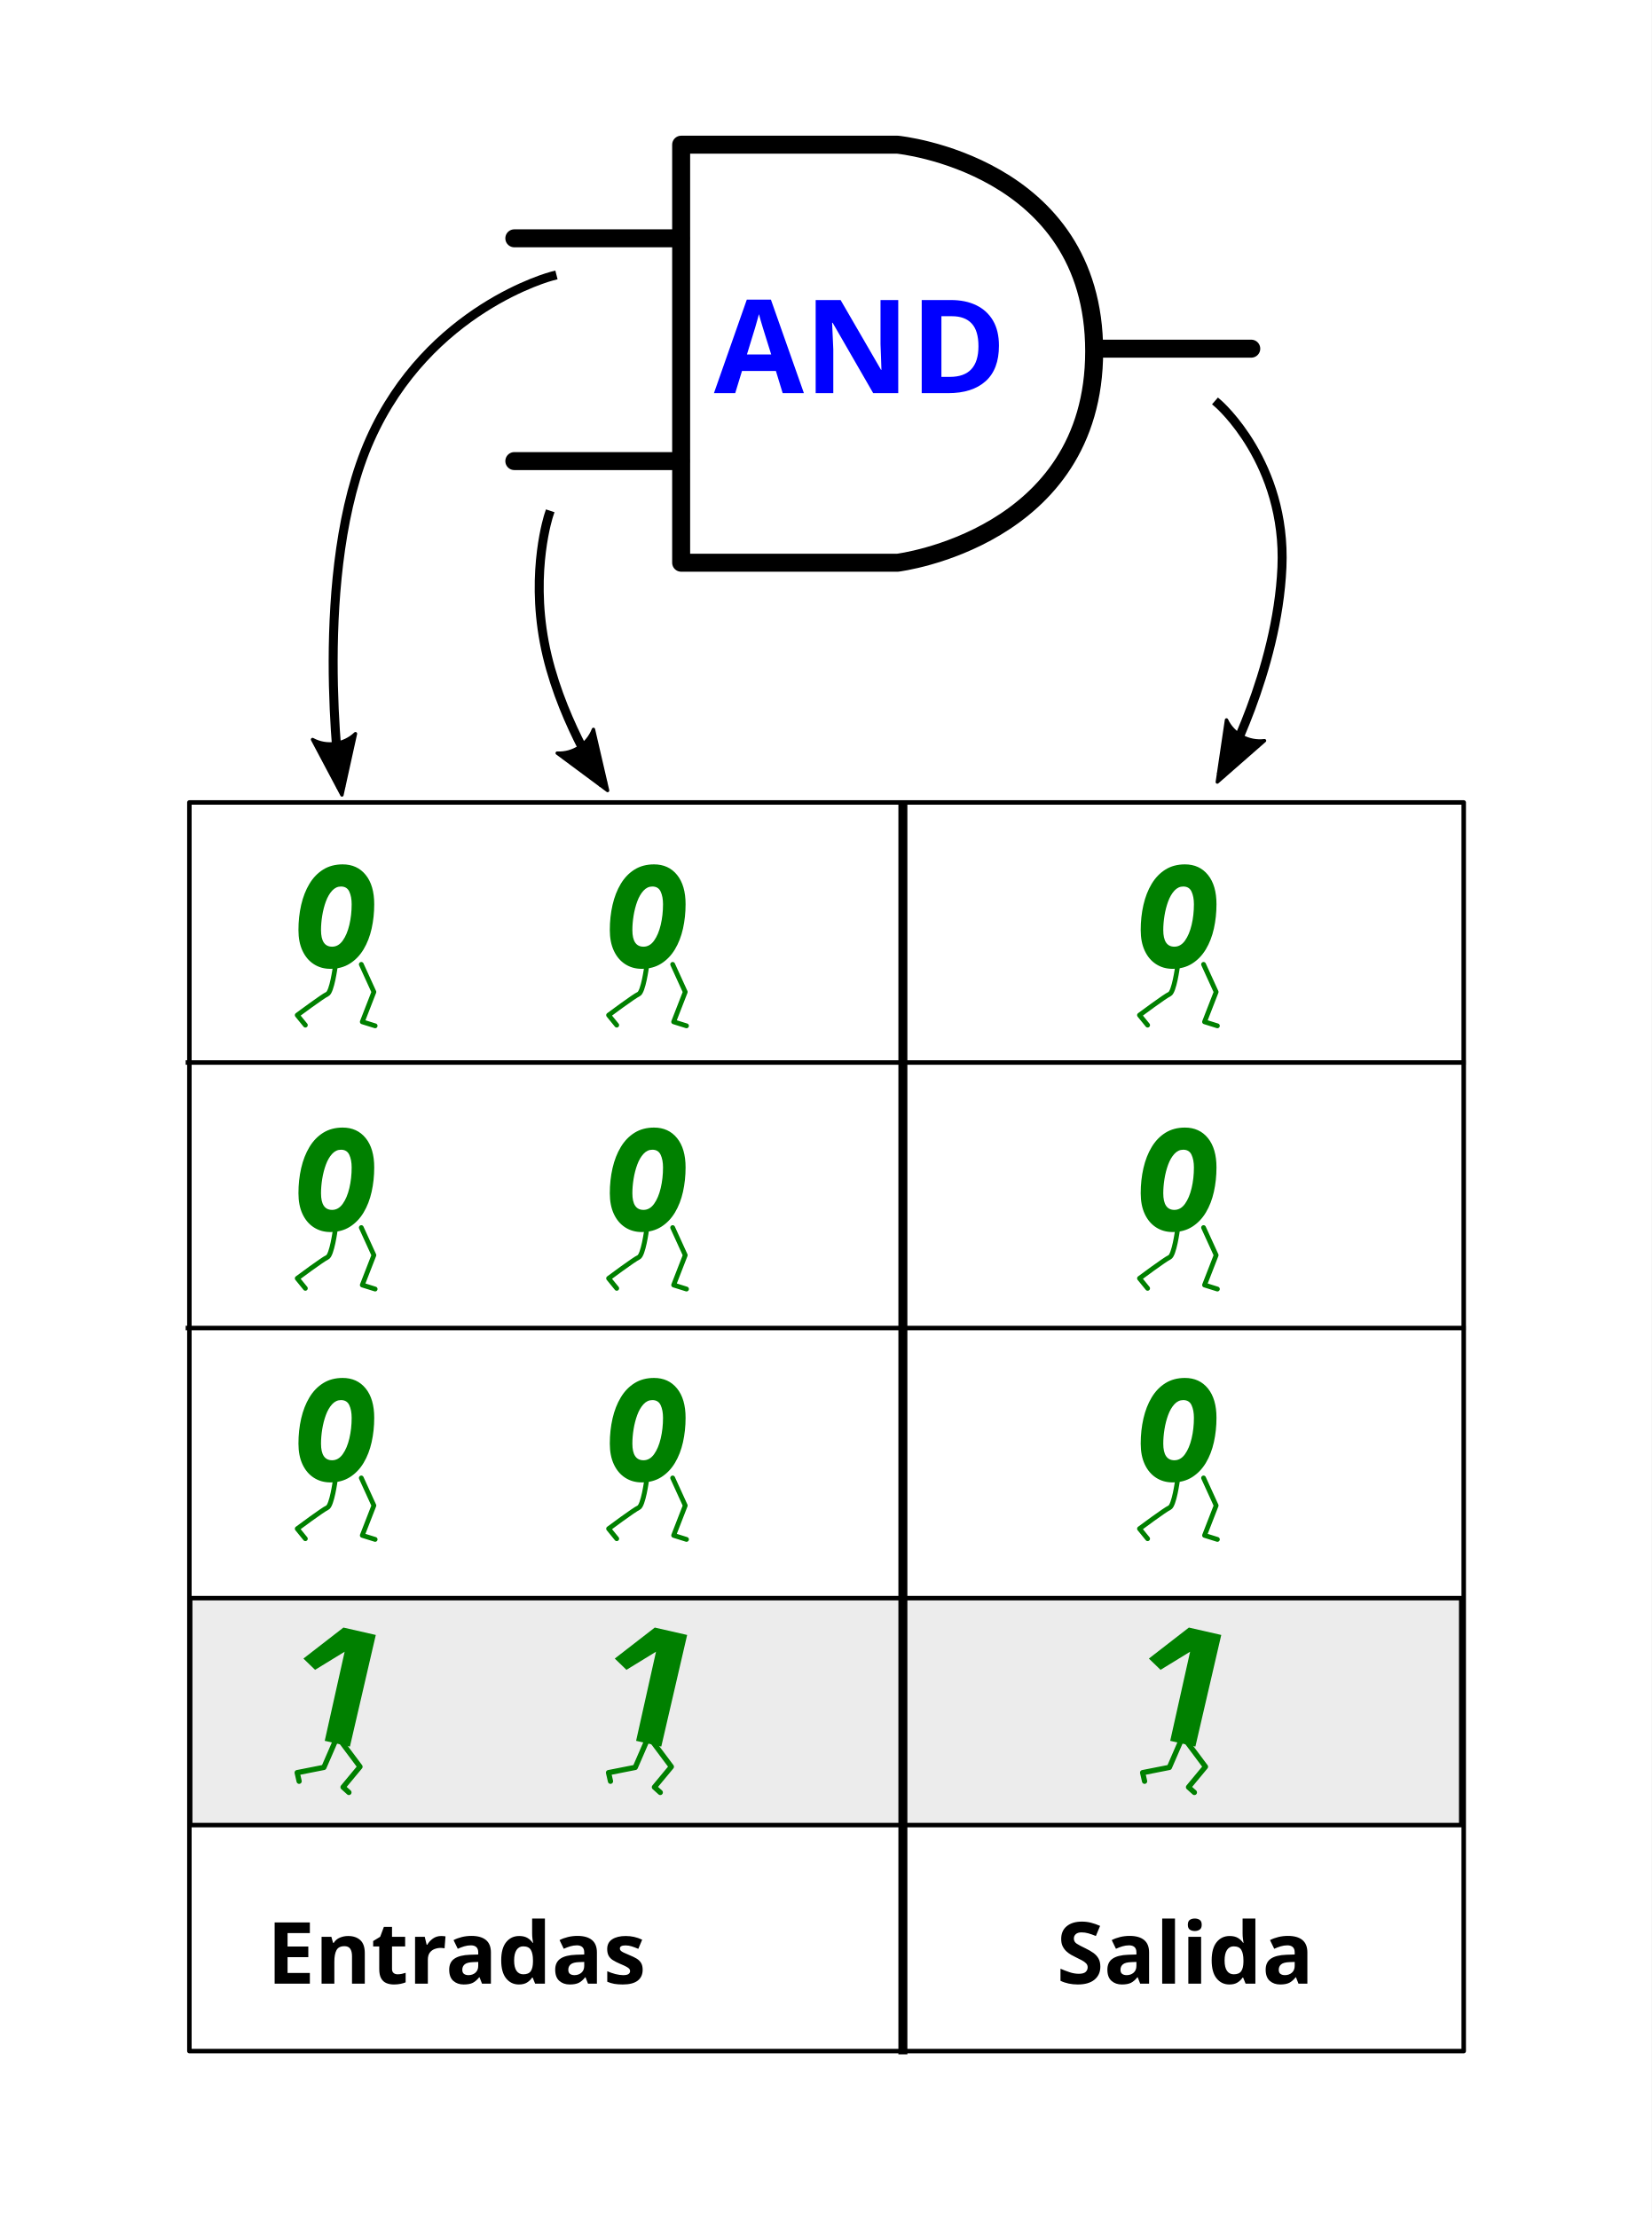
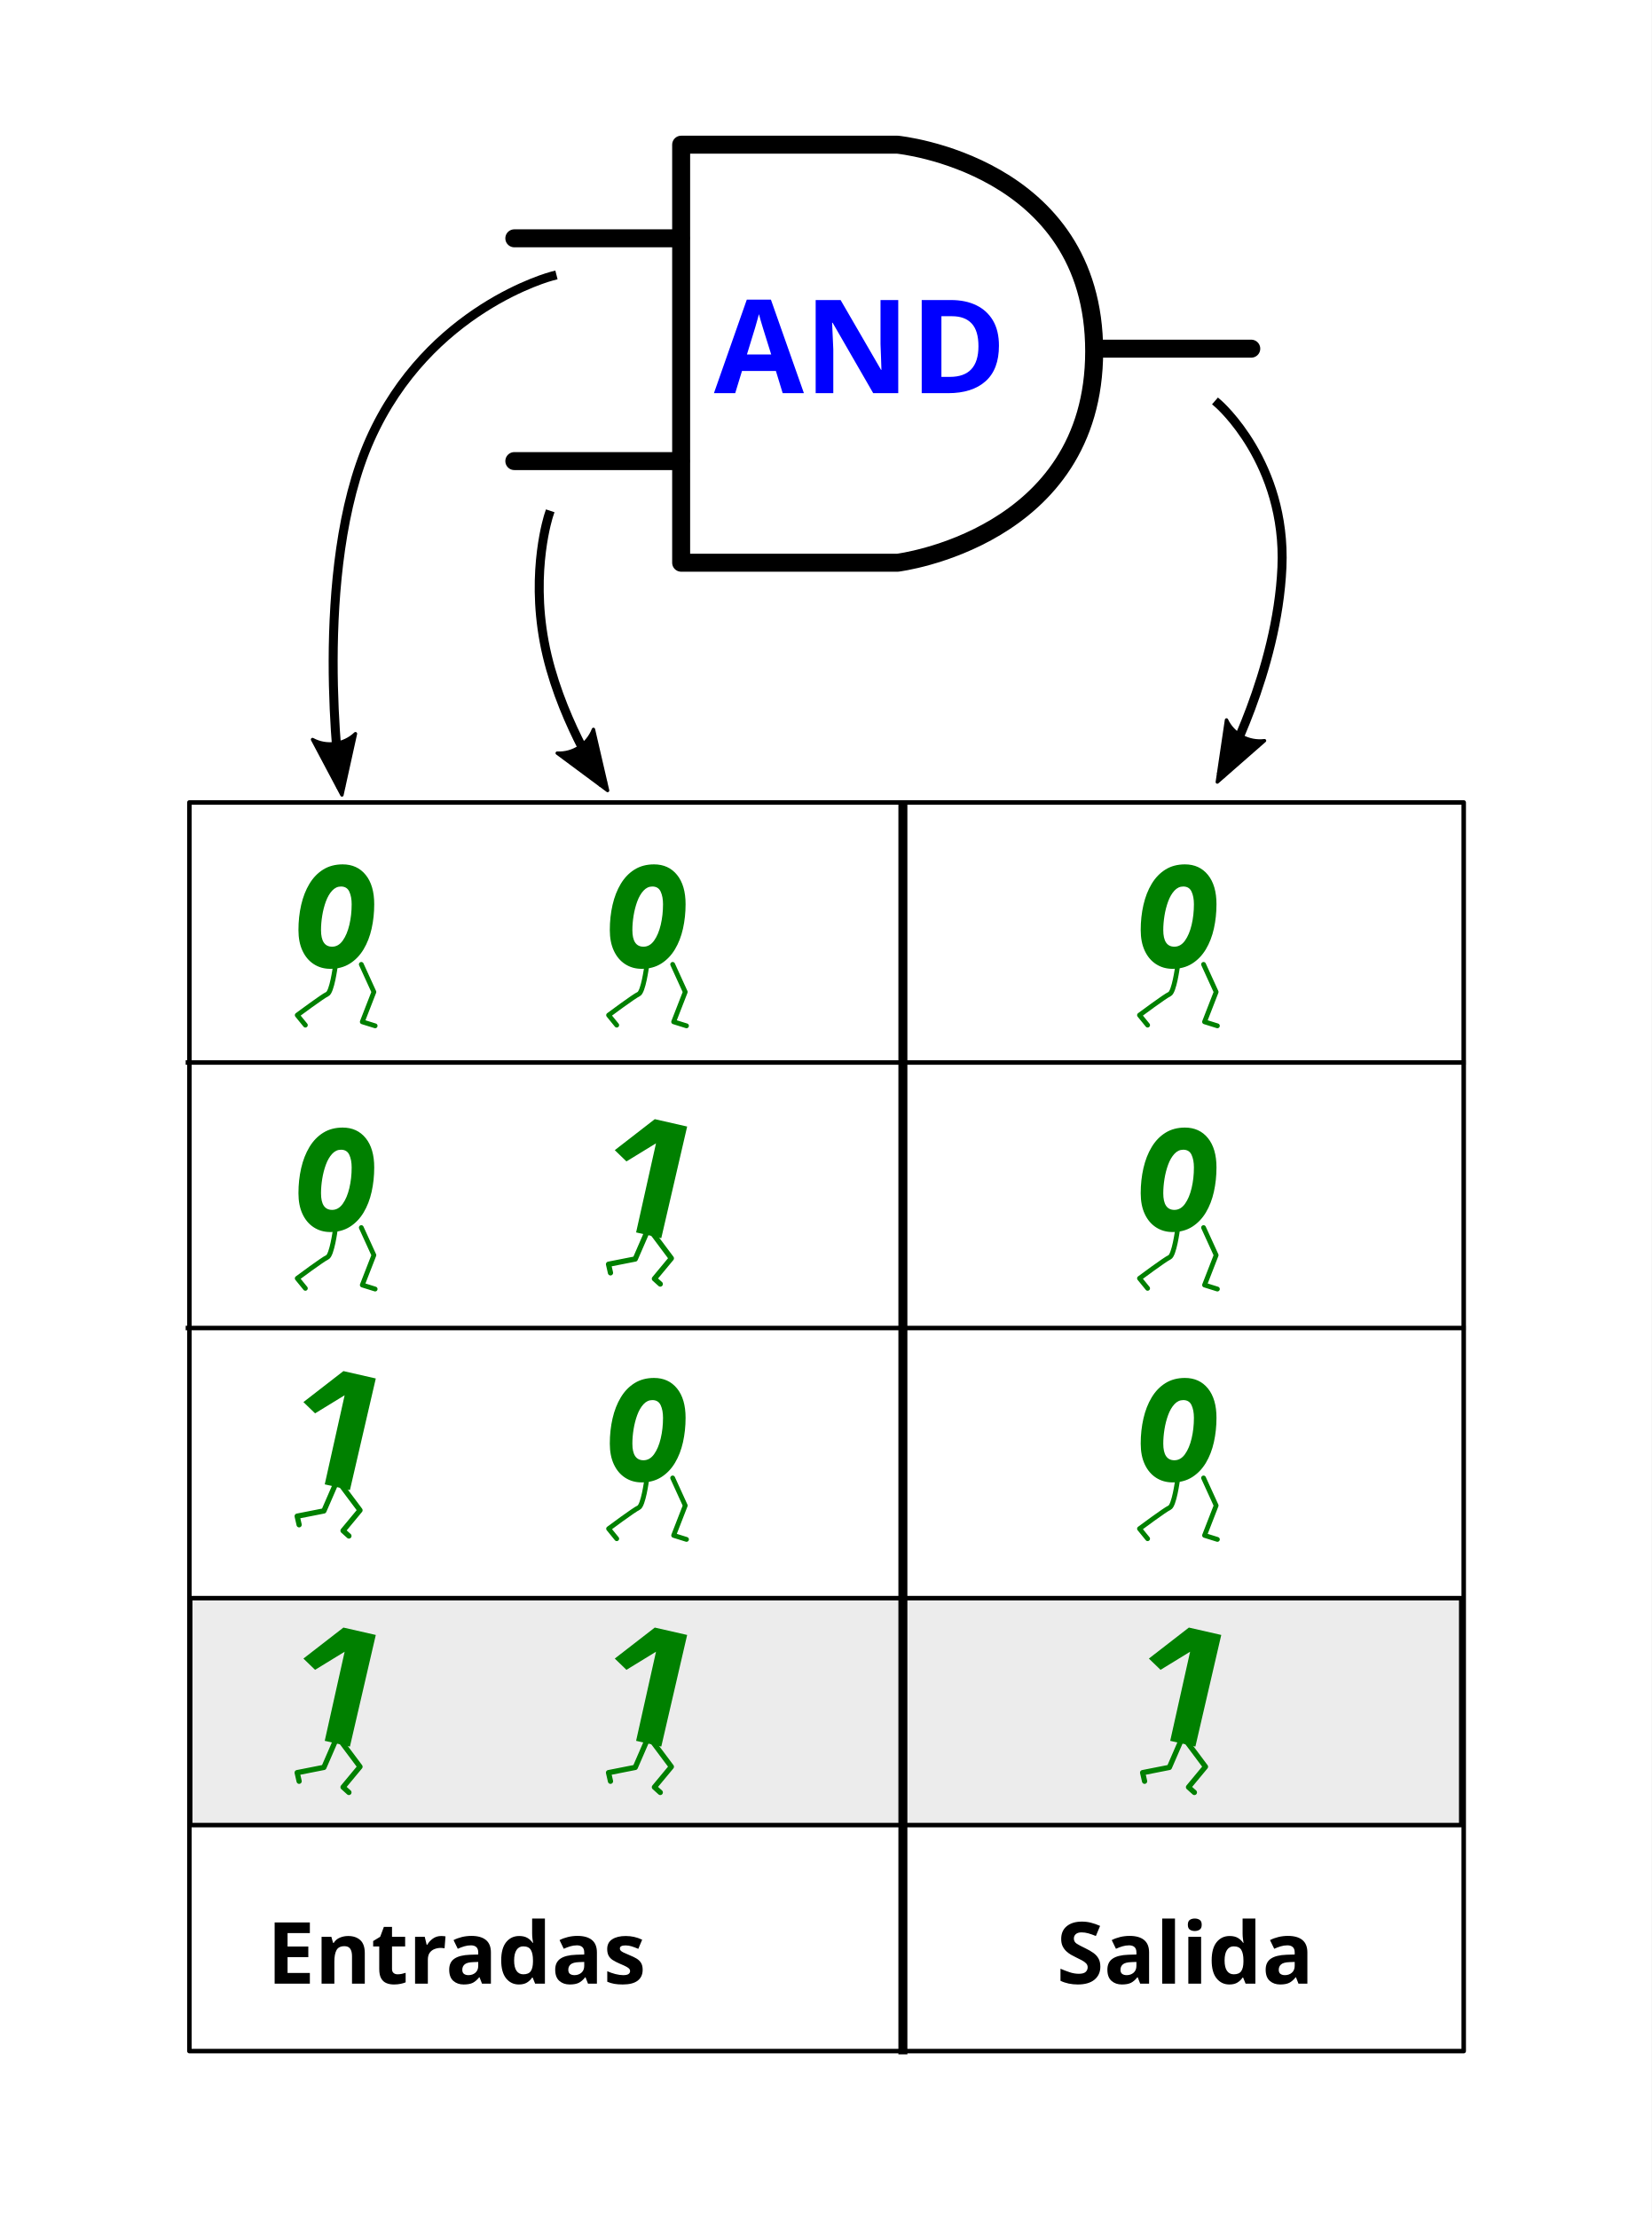
<svg xmlns="http://www.w3.org/2000/svg" width="207.439mm" height="278.594mm" viewBox="0 0 735.021 987.143" id="svg2" version="1.1">
  <defs id="defs4">
    <marker orient="auto" refY="0" refX="0" id="marker6266" style="overflow:visible">
      <path id="path6268" style="fill:#000000;fill-opacity:1;fill-rule:evenodd;stroke:#000000;stroke-width:0.625;stroke-linejoin:round;stroke-opacity:1" d="M 8.719,4.034 -2.207,0.016 8.719,-4.002 c -1.745,2.372 -1.735,5.617 -6e-7,8.035 z" transform="scale(-0.6,-0.6)" />
    </marker>
    <marker style="overflow:visible" id="marker6068" refX="0" refY="0" orient="auto">
      <path transform="scale(-0.6,-0.6)" d="M 8.719,4.034 -2.207,0.016 8.719,-4.002 c -1.745,2.372 -1.735,5.617 -6e-7,8.035 z" style="fill:#000000;fill-opacity:1;fill-rule:evenodd;stroke:#000000;stroke-width:0.625;stroke-linejoin:round;stroke-opacity:1" id="path6070" />
    </marker>
    <marker orient="auto" refY="0" refX="0" id="Arrow2Mend" style="overflow:visible">
      <path id="path4785" style="fill:#000000;fill-opacity:1;fill-rule:evenodd;stroke:#000000;stroke-width:0.625;stroke-linejoin:round;stroke-opacity:1" d="M 8.719,4.034 -2.207,0.016 8.719,-4.002 c -1.745,2.372 -1.735,5.617 -6e-7,8.035 z" transform="scale(-0.6,-0.6)" />
    </marker>
  </defs>
  <g id="layer5" transform="translate(-3.1736299e-6,3.35208)">
    <rect style="opacity:1;fill:#ffffff;fill-opacity:1;stroke:none;stroke-width:4;stroke-linecap:square;stroke-linejoin:round;stroke-miterlimit:4;stroke-dasharray:none;stroke-dashoffset:0;stroke-opacity:1" id="rect6499" width="735.021" height="987.143" x="3.1736299e-06" y="-3.352" />
  </g>
  <g id="layer4" transform="translate(-3.1736299e-6,3.35208)" />
  <g id="layer1" transform="translate(-3.1736299e-6,3.35208)">
    <path d="m 399.499,247.09 -96.352,0 0,-186.045 96.352,0 c 0,0 87.463,8.625 87.463,91.94 0,83.311 -87.463,94.105 -87.463,94.105 z" id="path6" style="fill:none;stroke:#000000;stroke-width:8;stroke-linejoin:round;stroke-miterlimit:4;stroke-dasharray:none" />
    <path d="m 228.9,102.713 74.018,0 m -74.018,99.145 74.018,0 m 184.633,-50.034 69.326,0" id="path8-3" style="fill:none;stroke:#000000;stroke-width:8;stroke-linecap:round;stroke-miterlimit:4;stroke-dasharray:none" />
    <text id="text4142-5" y="171.632" x="317.737" style="font-style:normal;font-weight:normal;font-size:58.054px;line-height:125%;font-family:sans-serif;letter-spacing:0px;word-spacing:0px;fill:#0000ff;fill-opacity:1;stroke:none;stroke-width:1px;stroke-linecap:butt;stroke-linejoin:miter;stroke-opacity:1" xml:space="preserve">
      <tspan style="font-style:normal;font-variant:normal;font-weight:bold;font-stretch:normal;font-family:sans-serif;-inkscape-font-specification:'sans-serif Bold'" y="171.632" x="317.737" id="tspan4144-6">AND</tspan>
    </text>
    <rect style="opacity:1;fill:#ffffff;fill-opacity:1;stroke:#000000;stroke-width:2;stroke-linecap:square;stroke-linejoin:round;stroke-miterlimit:4;stroke-dasharray:none;stroke-dashoffset:0;stroke-opacity:1" id="rect4633" width="567.143" height="555.714" x="84.286" y="353.791" rx="0" ry="0" />
    <path style="opacity:1;fill:#ffffff;fill-opacity:1;stroke:#000000;stroke-width:2;stroke-linecap:square;stroke-linejoin:round;stroke-miterlimit:4;stroke-dasharray:none;stroke-dashoffset:0;stroke-opacity:1" d="m 83.635,469.517 567.706,0" id="path4651" />
    <rect style="opacity:1;fill:#ececec;fill-opacity:1;stroke:#000000;stroke-width:2;stroke-linecap:square;stroke-linejoin:round;stroke-miterlimit:4;stroke-dasharray:none;stroke-dashoffset:0;stroke-opacity:1" id="rect4653" width="565.685" height="101.015" x="84.645" y="707.912" />
    <path style="opacity:1;fill:#ececec;fill-opacity:1;stroke:#000000;stroke-width:4;stroke-linecap:square;stroke-linejoin:round;stroke-miterlimit:4;stroke-dasharray:none;stroke-dashoffset:0;stroke-opacity:1" d="m 401.833,354.83 0,554.112" id="path4655" />
    <path style="opacity:1;fill:#ffffff;fill-opacity:1;stroke:#000000;stroke-width:2;stroke-linecap:square;stroke-linejoin:round;stroke-miterlimit:4;stroke-dasharray:none;stroke-dashoffset:0;stroke-opacity:1" d="m 83.635,587.704 567.706,0" id="path4651-6" />
    <g transform="matrix(0.4211786,0,0,0.4255624,508.0692,721.0129)" id="g4174">
      <path d="M 7.702,32.42 49.971,-2.7537751e-4 84.179,7.725 56.846,124.461 30.239,118.452 51.26,25.272 20.023,44.199 Z" id="path4" style="fill:#008000;fill-rule:evenodd" />
      <path d="m 46.13,117.281 21.355,28.257 -17.909,21.368 6.197,5.513 m -14.032,-54.45 -12.4,28.26 -28.242,5.513 2.067,8.959" id="path6-56" style="fill:none;stroke:#008000;stroke-width:5.533;stroke-linecap:round;stroke-linejoin:round" />
    </g>
    <g transform="matrix(0.4153099,0,0,0.4180013,131.8646,381.0118)" id="g4163-9-1-8">
      <path style="fill:none;stroke:#008000;stroke-width:5.12;stroke-linecap:round;stroke-linejoin:round" id="path6-5-2-9-4" d="m 69.664,107.278 13.494,29.374 -12.439,31.775 13.788,4.283 m -42.761,-62.916 c 0,0 -3.598,26.956 -8.524,29.132 -4.923,2.179 -32.221,22.403 -32.221,22.403 l 8.729,10.636" />
      <text xml:space="preserve" style="font-style:normal;font-weight:normal;font-size:179.184px;line-height:125%;font-family:sans-serif;letter-spacing:0px;word-spacing:0px;fill:#008000;fill-opacity:1;stroke:none;stroke-width:1px;stroke-linecap:butt;stroke-linejoin:miter;stroke-opacity:1" x="-5.353" y="100.346" id="text4142-2-4-5" transform="scale(0.9118541,1.096667)">
        <tspan id="tspan4144-8-7-0" x="-5.353" y="100.346" style="font-style:italic;font-variant:normal;font-weight:bold;font-stretch:normal;font-family:sans-serif;-inkscape-font-specification:'sans-serif Bold Italic';fill:#008000">o</tspan>
      </text>
    </g>
    <g transform="matrix(0.4153099,0,0,0.4180013,270.436,381.0118)" id="g4163-9-1-8-36">
      <path style="fill:none;stroke:#008000;stroke-width:5.12;stroke-linecap:round;stroke-linejoin:round" id="path6-5-2-9-4-06" d="m 69.664,107.278 13.494,29.374 -12.439,31.775 13.788,4.283 m -42.761,-62.916 c 0,0 -3.598,26.956 -8.524,29.132 -4.923,2.179 -32.221,22.403 -32.221,22.403 l 8.729,10.636" />
      <text xml:space="preserve" style="font-style:normal;font-weight:normal;font-size:179.184px;line-height:125%;font-family:sans-serif;letter-spacing:0px;word-spacing:0px;fill:#008000;fill-opacity:1;stroke:none;stroke-width:1px;stroke-linecap:butt;stroke-linejoin:miter;stroke-opacity:1" x="-5.353" y="100.346" id="text4142-2-4-5-2" transform="scale(0.9118541,1.096667)">
        <tspan id="tspan4144-8-7-0-61" x="-5.353" y="100.346" style="font-style:italic;font-variant:normal;font-weight:bold;font-stretch:normal;font-family:sans-serif;-inkscape-font-specification:'sans-serif Bold Italic';fill:#008000">o</tspan>
      </text>
    </g>
    <g transform="matrix(0.4153099,0,0,0.4180013,506.7123,381.0118)" id="g4163-9-1-8-36-8">
      <path style="fill:none;stroke:#008000;stroke-width:5.12;stroke-linecap:round;stroke-linejoin:round" id="path6-5-2-9-4-06-7" d="m 69.664,107.278 13.494,29.374 -12.439,31.775 13.788,4.283 m -42.761,-62.916 c 0,0 -3.598,26.956 -8.524,29.132 -4.923,2.179 -32.221,22.403 -32.221,22.403 l 8.729,10.636" />
      <text xml:space="preserve" style="font-style:normal;font-weight:normal;font-size:179.184px;line-height:125%;font-family:sans-serif;letter-spacing:0px;word-spacing:0px;fill:#008000;fill-opacity:1;stroke:none;stroke-width:1px;stroke-linecap:butt;stroke-linejoin:miter;stroke-opacity:1" x="-5.353" y="100.346" id="text4142-2-4-5-2-9" transform="scale(0.9118541,1.096667)">
        <tspan id="tspan4144-8-7-0-61-2" x="-5.353" y="100.346" style="font-style:italic;font-variant:normal;font-weight:bold;font-stretch:normal;font-family:sans-serif;-inkscape-font-specification:'sans-serif Bold Italic';fill:#008000">o</tspan>
      </text>
    </g>
    <g transform="matrix(0.4153099,0,0,0.4180013,131.8646,498.1547)" id="g4163-9-1-8-0">
      <path style="fill:none;stroke:#008000;stroke-width:5.12;stroke-linecap:round;stroke-linejoin:round" id="path6-5-2-9-4-2" d="m 69.664,107.278 13.494,29.374 -12.439,31.775 13.788,4.283 m -42.761,-62.916 c 0,0 -3.598,26.956 -8.524,29.132 -4.923,2.179 -32.221,22.403 -32.221,22.403 l 8.729,10.636" />
      <text xml:space="preserve" style="font-style:normal;font-weight:normal;font-size:179.184px;line-height:125%;font-family:sans-serif;letter-spacing:0px;word-spacing:0px;fill:#008000;fill-opacity:1;stroke:none;stroke-width:1px;stroke-linecap:butt;stroke-linejoin:miter;stroke-opacity:1" x="-5.353" y="100.346" id="text4142-2-4-5-3" transform="scale(0.9118541,1.096667)">
        <tspan id="tspan4144-8-7-0-7" x="-5.353" y="100.346" style="font-style:italic;font-variant:normal;font-weight:bold;font-stretch:normal;font-family:sans-serif;-inkscape-font-specification:'sans-serif Bold Italic';fill:#008000">o</tspan>
      </text>
    </g>
-     <g transform="matrix(0.4153099,0,0,0.4180013,270.436,498.1547)" id="g4163-9-1-8-36-5">
-       <path style="fill:none;stroke:#008000;stroke-width:5.12;stroke-linecap:round;stroke-linejoin:round" id="path6-5-2-9-4-06-9" d="m 69.664,107.278 13.494,29.374 -12.439,31.775 13.788,4.283 m -42.761,-62.916 c 0,0 -3.598,26.956 -8.524,29.132 -4.923,2.179 -32.221,22.403 -32.221,22.403 l 8.729,10.636" />
-       <text xml:space="preserve" style="font-style:normal;font-weight:normal;font-size:179.184px;line-height:125%;font-family:sans-serif;letter-spacing:0px;word-spacing:0px;fill:#008000;fill-opacity:1;stroke:none;stroke-width:1px;stroke-linecap:butt;stroke-linejoin:miter;stroke-opacity:1" x="-5.353" y="100.346" id="text4142-2-4-5-2-2" transform="scale(0.9118541,1.096667)">
-         <tspan id="tspan4144-8-7-0-61-28" x="-5.353" y="100.346" style="font-style:italic;font-variant:normal;font-weight:bold;font-stretch:normal;font-family:sans-serif;-inkscape-font-specification:'sans-serif Bold Italic';fill:#008000">o</tspan>
-       </text>
-     </g>
    <g transform="matrix(0.4153099,0,0,0.4180013,506.7123,498.1547)" id="g4163-9-1-8-36-8-9">
      <path style="fill:none;stroke:#008000;stroke-width:5.12;stroke-linecap:round;stroke-linejoin:round" id="path6-5-2-9-4-06-7-7" d="m 69.664,107.278 13.494,29.374 -12.439,31.775 13.788,4.283 m -42.761,-62.916 c 0,0 -3.598,26.956 -8.524,29.132 -4.923,2.179 -32.221,22.403 -32.221,22.403 l 8.729,10.636" />
      <text xml:space="preserve" style="font-style:normal;font-weight:normal;font-size:179.184px;line-height:125%;font-family:sans-serif;letter-spacing:0px;word-spacing:0px;fill:#008000;fill-opacity:1;stroke:none;stroke-width:1px;stroke-linecap:butt;stroke-linejoin:miter;stroke-opacity:1" x="-5.353" y="100.346" id="text4142-2-4-5-2-9-3" transform="scale(0.9118541,1.096667)">
        <tspan id="tspan4144-8-7-0-61-2-6" x="-5.353" y="100.346" style="font-style:italic;font-variant:normal;font-weight:bold;font-stretch:normal;font-family:sans-serif;-inkscape-font-specification:'sans-serif Bold Italic';fill:#008000">o</tspan>
-       </text>
-     </g>
-     <g transform="matrix(0.4153099,0,0,0.4180013,131.8646,609.5833)" id="g4163-9-1-8-0-1">
-       <path style="fill:none;stroke:#008000;stroke-width:5.12;stroke-linecap:round;stroke-linejoin:round" id="path6-5-2-9-4-2-2" d="m 69.664,107.278 13.494,29.374 -12.439,31.775 13.788,4.283 m -42.761,-62.916 c 0,0 -3.598,26.956 -8.524,29.132 -4.923,2.179 -32.221,22.403 -32.221,22.403 l 8.729,10.636" />
-       <text xml:space="preserve" style="font-style:normal;font-weight:normal;font-size:179.184px;line-height:125%;font-family:sans-serif;letter-spacing:0px;word-spacing:0px;fill:#008000;fill-opacity:1;stroke:none;stroke-width:1px;stroke-linecap:butt;stroke-linejoin:miter;stroke-opacity:1" x="-5.353" y="100.346" id="text4142-2-4-5-3-9" transform="scale(0.9118541,1.096667)">
-         <tspan id="tspan4144-8-7-0-7-3" x="-5.353" y="100.346" style="font-style:italic;font-variant:normal;font-weight:bold;font-stretch:normal;font-family:sans-serif;-inkscape-font-specification:'sans-serif Bold Italic';fill:#008000">o</tspan>
      </text>
    </g>
    <g transform="matrix(0.4153099,0,0,0.4180013,270.436,609.5833)" id="g4163-9-1-8-36-5-1">
      <path style="fill:none;stroke:#008000;stroke-width:5.12;stroke-linecap:round;stroke-linejoin:round" id="path6-5-2-9-4-06-9-9" d="m 69.664,107.278 13.494,29.374 -12.439,31.775 13.788,4.283 m -42.761,-62.916 c 0,0 -3.598,26.956 -8.524,29.132 -4.923,2.179 -32.221,22.403 -32.221,22.403 l 8.729,10.636" />
      <text xml:space="preserve" style="font-style:normal;font-weight:normal;font-size:179.184px;line-height:125%;font-family:sans-serif;letter-spacing:0px;word-spacing:0px;fill:#008000;fill-opacity:1;stroke:none;stroke-width:1px;stroke-linecap:butt;stroke-linejoin:miter;stroke-opacity:1" x="-5.353" y="100.346" id="text4142-2-4-5-2-2-4" transform="scale(0.9118541,1.096667)">
        <tspan id="tspan4144-8-7-0-61-28-7" x="-5.353" y="100.346" style="font-style:italic;font-variant:normal;font-weight:bold;font-stretch:normal;font-family:sans-serif;-inkscape-font-specification:'sans-serif Bold Italic';fill:#008000">o</tspan>
      </text>
    </g>
    <g transform="matrix(0.4153099,0,0,0.4180013,506.7123,609.5833)" id="g4163-9-1-8-36-8-9-8">
      <path style="fill:none;stroke:#008000;stroke-width:5.12;stroke-linecap:round;stroke-linejoin:round" id="path6-5-2-9-4-06-7-7-4" d="m 69.664,107.278 13.494,29.374 -12.439,31.775 13.788,4.283 m -42.761,-62.916 c 0,0 -3.598,26.956 -8.524,29.132 -4.923,2.179 -32.221,22.403 -32.221,22.403 l 8.729,10.636" />
      <text xml:space="preserve" style="font-style:normal;font-weight:normal;font-size:179.184px;line-height:125%;font-family:sans-serif;letter-spacing:0px;word-spacing:0px;fill:#008000;fill-opacity:1;stroke:none;stroke-width:1px;stroke-linecap:butt;stroke-linejoin:miter;stroke-opacity:1" x="-5.353" y="100.346" id="text4142-2-4-5-2-9-3-5" transform="scale(0.9118541,1.096667)">
        <tspan id="tspan4144-8-7-0-61-2-6-0" x="-5.353" y="100.346" style="font-style:italic;font-variant:normal;font-weight:bold;font-stretch:normal;font-family:sans-serif;-inkscape-font-specification:'sans-serif Bold Italic';fill:#008000">o</tspan>
      </text>
    </g>
    <g transform="matrix(0.4211786,0,0,0.4255624,270.3644,721.0129)" id="g4174-3">
      <path d="M 7.702,32.42 49.971,-2.7537751e-4 84.179,7.725 56.846,124.461 30.239,118.452 51.26,25.272 20.023,44.199 Z" id="path4-6" style="fill:#008000;fill-rule:evenodd" />
      <path d="m 46.13,117.281 21.355,28.257 -17.909,21.368 6.197,5.513 m -14.032,-54.45 -12.4,28.26 -28.242,5.513 2.067,8.959" id="path6-56-1" style="fill:none;stroke:#008000;stroke-width:5.533;stroke-linecap:round;stroke-linejoin:round" />
    </g>
    <g transform="matrix(0.4211786,0,0,0.4255624,131.7929,721.0129)" id="g4174-3-0">
      <path d="M 7.702,32.42 49.971,-2.7537751e-4 84.179,7.725 56.846,124.461 30.239,118.452 51.26,25.272 20.023,44.199 Z" id="path4-6-6" style="fill:#008000;fill-rule:evenodd" />
      <path d="m 46.13,117.281 21.355,28.257 -17.909,21.368 6.197,5.513 m -14.032,-54.45 -12.4,28.26 -28.242,5.513 2.067,8.959" id="path6-56-1-3" style="fill:none;stroke:#008000;stroke-width:5.533;stroke-linecap:round;stroke-linejoin:round" />
    </g>
    <text xml:space="preserve" style="font-style:normal;font-weight:normal;font-size:30.509px;line-height:125%;font-family:sans-serif;letter-spacing:0px;word-spacing:0px;fill:#000000;fill-opacity:1;stroke:none;stroke-width:1px;stroke-linecap:butt;stroke-linejoin:miter;stroke-opacity:1" x="118.794" y="879.486" id="text4611">
      <tspan id="tspan4613" x="118.794" y="879.486" style="font-style:normal;font-variant:normal;font-weight:bold;font-stretch:normal;font-size:38.137px;font-family:sans-serif;-inkscape-font-specification:'sans-serif Bold'">Entradas</tspan>
    </text>
    <text xml:space="preserve" style="font-style:normal;font-weight:normal;font-size:30.509px;line-height:125%;font-family:sans-serif;letter-spacing:0px;word-spacing:0px;fill:#000000;fill-opacity:1;stroke:none;stroke-width:1px;stroke-linecap:butt;stroke-linejoin:miter;stroke-opacity:1" x="470.223" y="879.486" id="text4611-2">
      <tspan id="tspan4613-0" x="470.223" y="879.486" style="font-style:normal;font-variant:normal;font-weight:bold;font-stretch:normal;font-size:38.137px;font-family:sans-serif;-inkscape-font-specification:'sans-serif Bold'">Salida</tspan>
    </text>
    <path style="opacity:1;fill:none;fill-opacity:1;stroke:#000000;stroke-width:4;stroke-linecap:square;stroke-linejoin:round;stroke-miterlimit:4;stroke-dasharray:none;stroke-dashoffset:0;stroke-opacity:1;marker-end:url(#Arrow2Mend)" d="m 245.714,119.505 c 0,0 -54.897,14.15 -81.01,72.726 -26.113,58.576 -13.276,152.988 -13.276,152.988" id="path4752" />
    <path style="opacity:1;fill:none;fill-opacity:1;stroke:#000000;stroke-width:4;stroke-linecap:square;stroke-linejoin:round;stroke-miterlimit:4;stroke-dasharray:none;stroke-dashoffset:0;stroke-opacity:1;marker-end:url(#marker6068)" d="m 244.249,225.884 c 0,0 -8.081,24.244 -2.02,56.569 6.061,32.325 25.254,61.619 25.254,61.619" id="path6060" />
    <path style="opacity:1;fill:none;fill-opacity:1;stroke:#000000;stroke-width:4;stroke-linecap:square;stroke-linejoin:round;stroke-miterlimit:4;stroke-dasharray:none;stroke-dashoffset:0;stroke-opacity:1;marker-end:url(#marker6266)" d="m 542.244,176.387 c 0,0 30.305,26.264 28.284,72.731 -2.02,46.467 -26.264,90.914 -26.264,90.914" id="path6258" />
+     <g transform="matrix(0.4211786,0,0,0.4255624,131.7929,606.8657)" id="g4174-3-0-3">
+       <path d="M 7.702,32.42 49.971,-2.7537751e-4 84.179,7.725 56.846,124.461 30.239,118.452 51.26,25.272 20.023,44.199 Z" id="path4-6-6-6" style="fill:#008000;fill-rule:evenodd" />
+       <path d="m 46.13,117.281 21.355,28.257 -17.909,21.368 6.197,5.513 m -14.032,-54.45 -12.4,28.26 -28.242,5.513 2.067,8.959" id="path6-56-1-3-7" style="fill:none;stroke:#008000;stroke-width:5.533;stroke-linecap:round;stroke-linejoin:round" />
+     </g>
+     <g transform="matrix(0.4211786,0,0,0.4255624,270.3644,494.7388)" id="g4174-3-5">
+       <path d="M 7.702,32.42 49.971,-2.7537751e-4 84.179,7.725 56.846,124.461 30.239,118.452 51.26,25.272 20.023,44.199 Z" id="path4-6-3" style="fill:#008000;fill-rule:evenodd" />
+       <path d="m 46.13,117.281 21.355,28.257 -17.909,21.368 6.197,5.513 m -14.032,-54.45 -12.4,28.26 -28.242,5.513 2.067,8.959" id="path6-56-1-5" style="fill:none;stroke:#008000;stroke-width:5.533;stroke-linecap:round;stroke-linejoin:round" />
+     </g>
  </g>
</svg>
